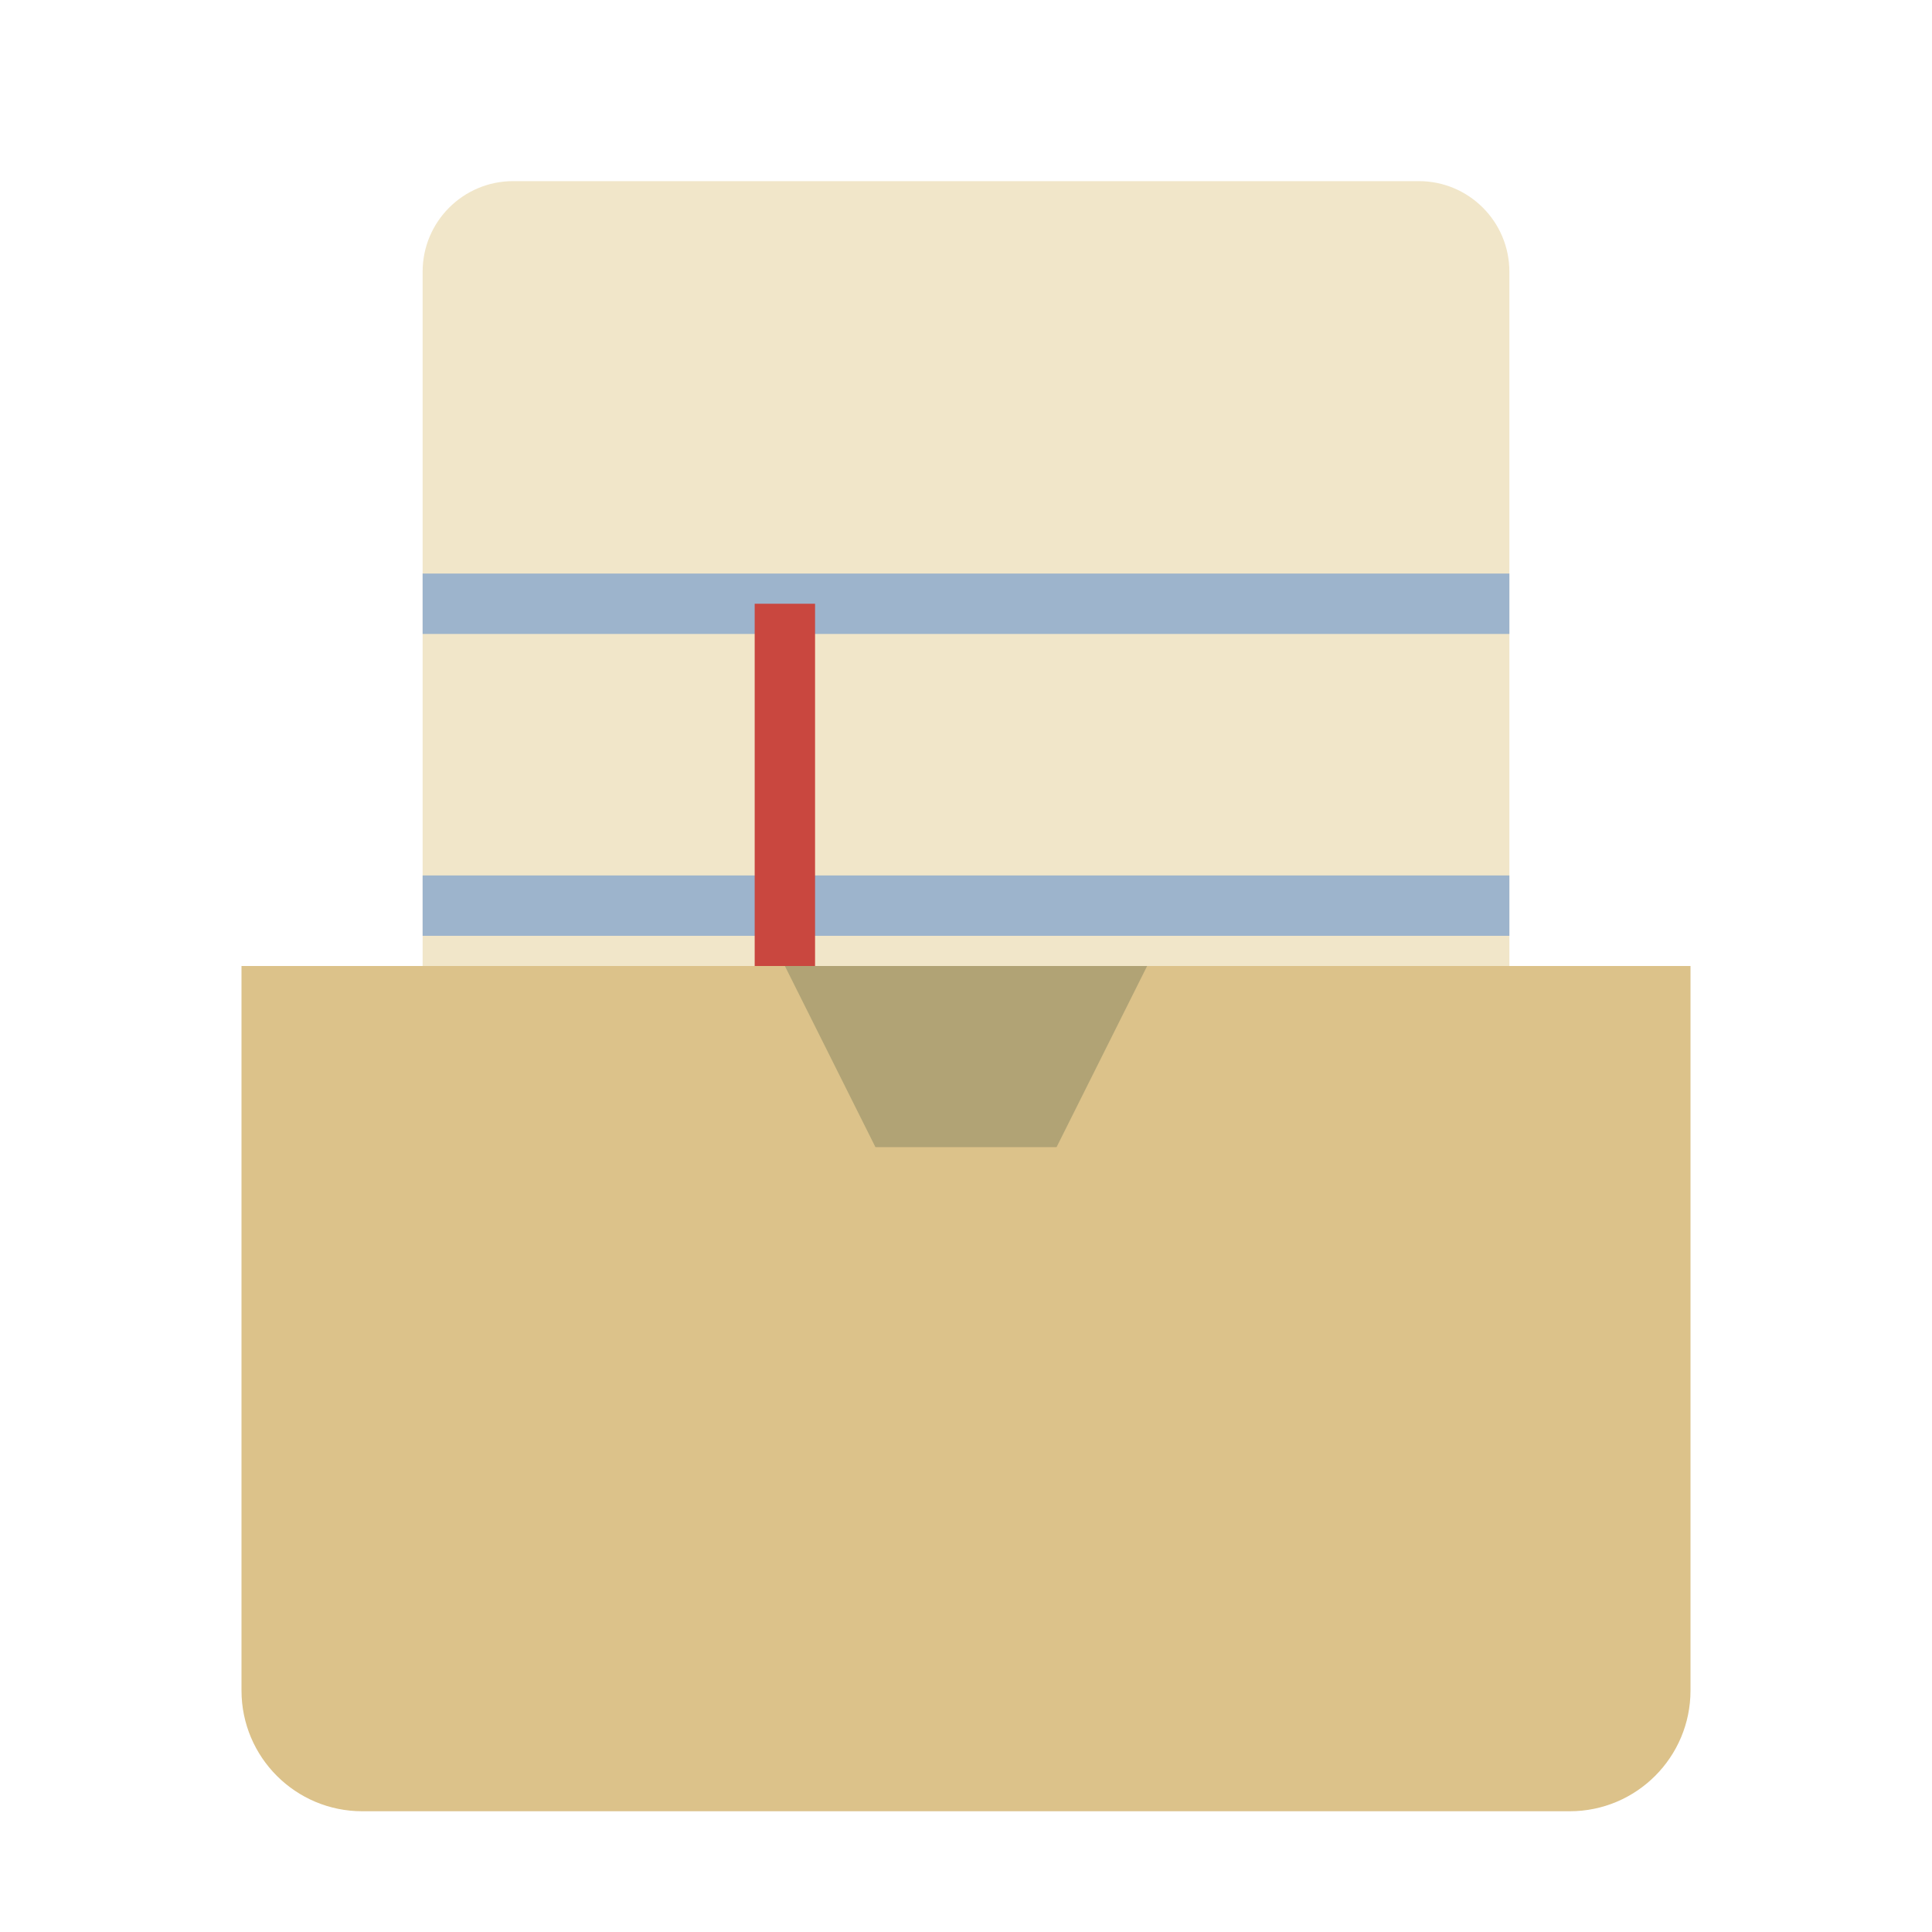
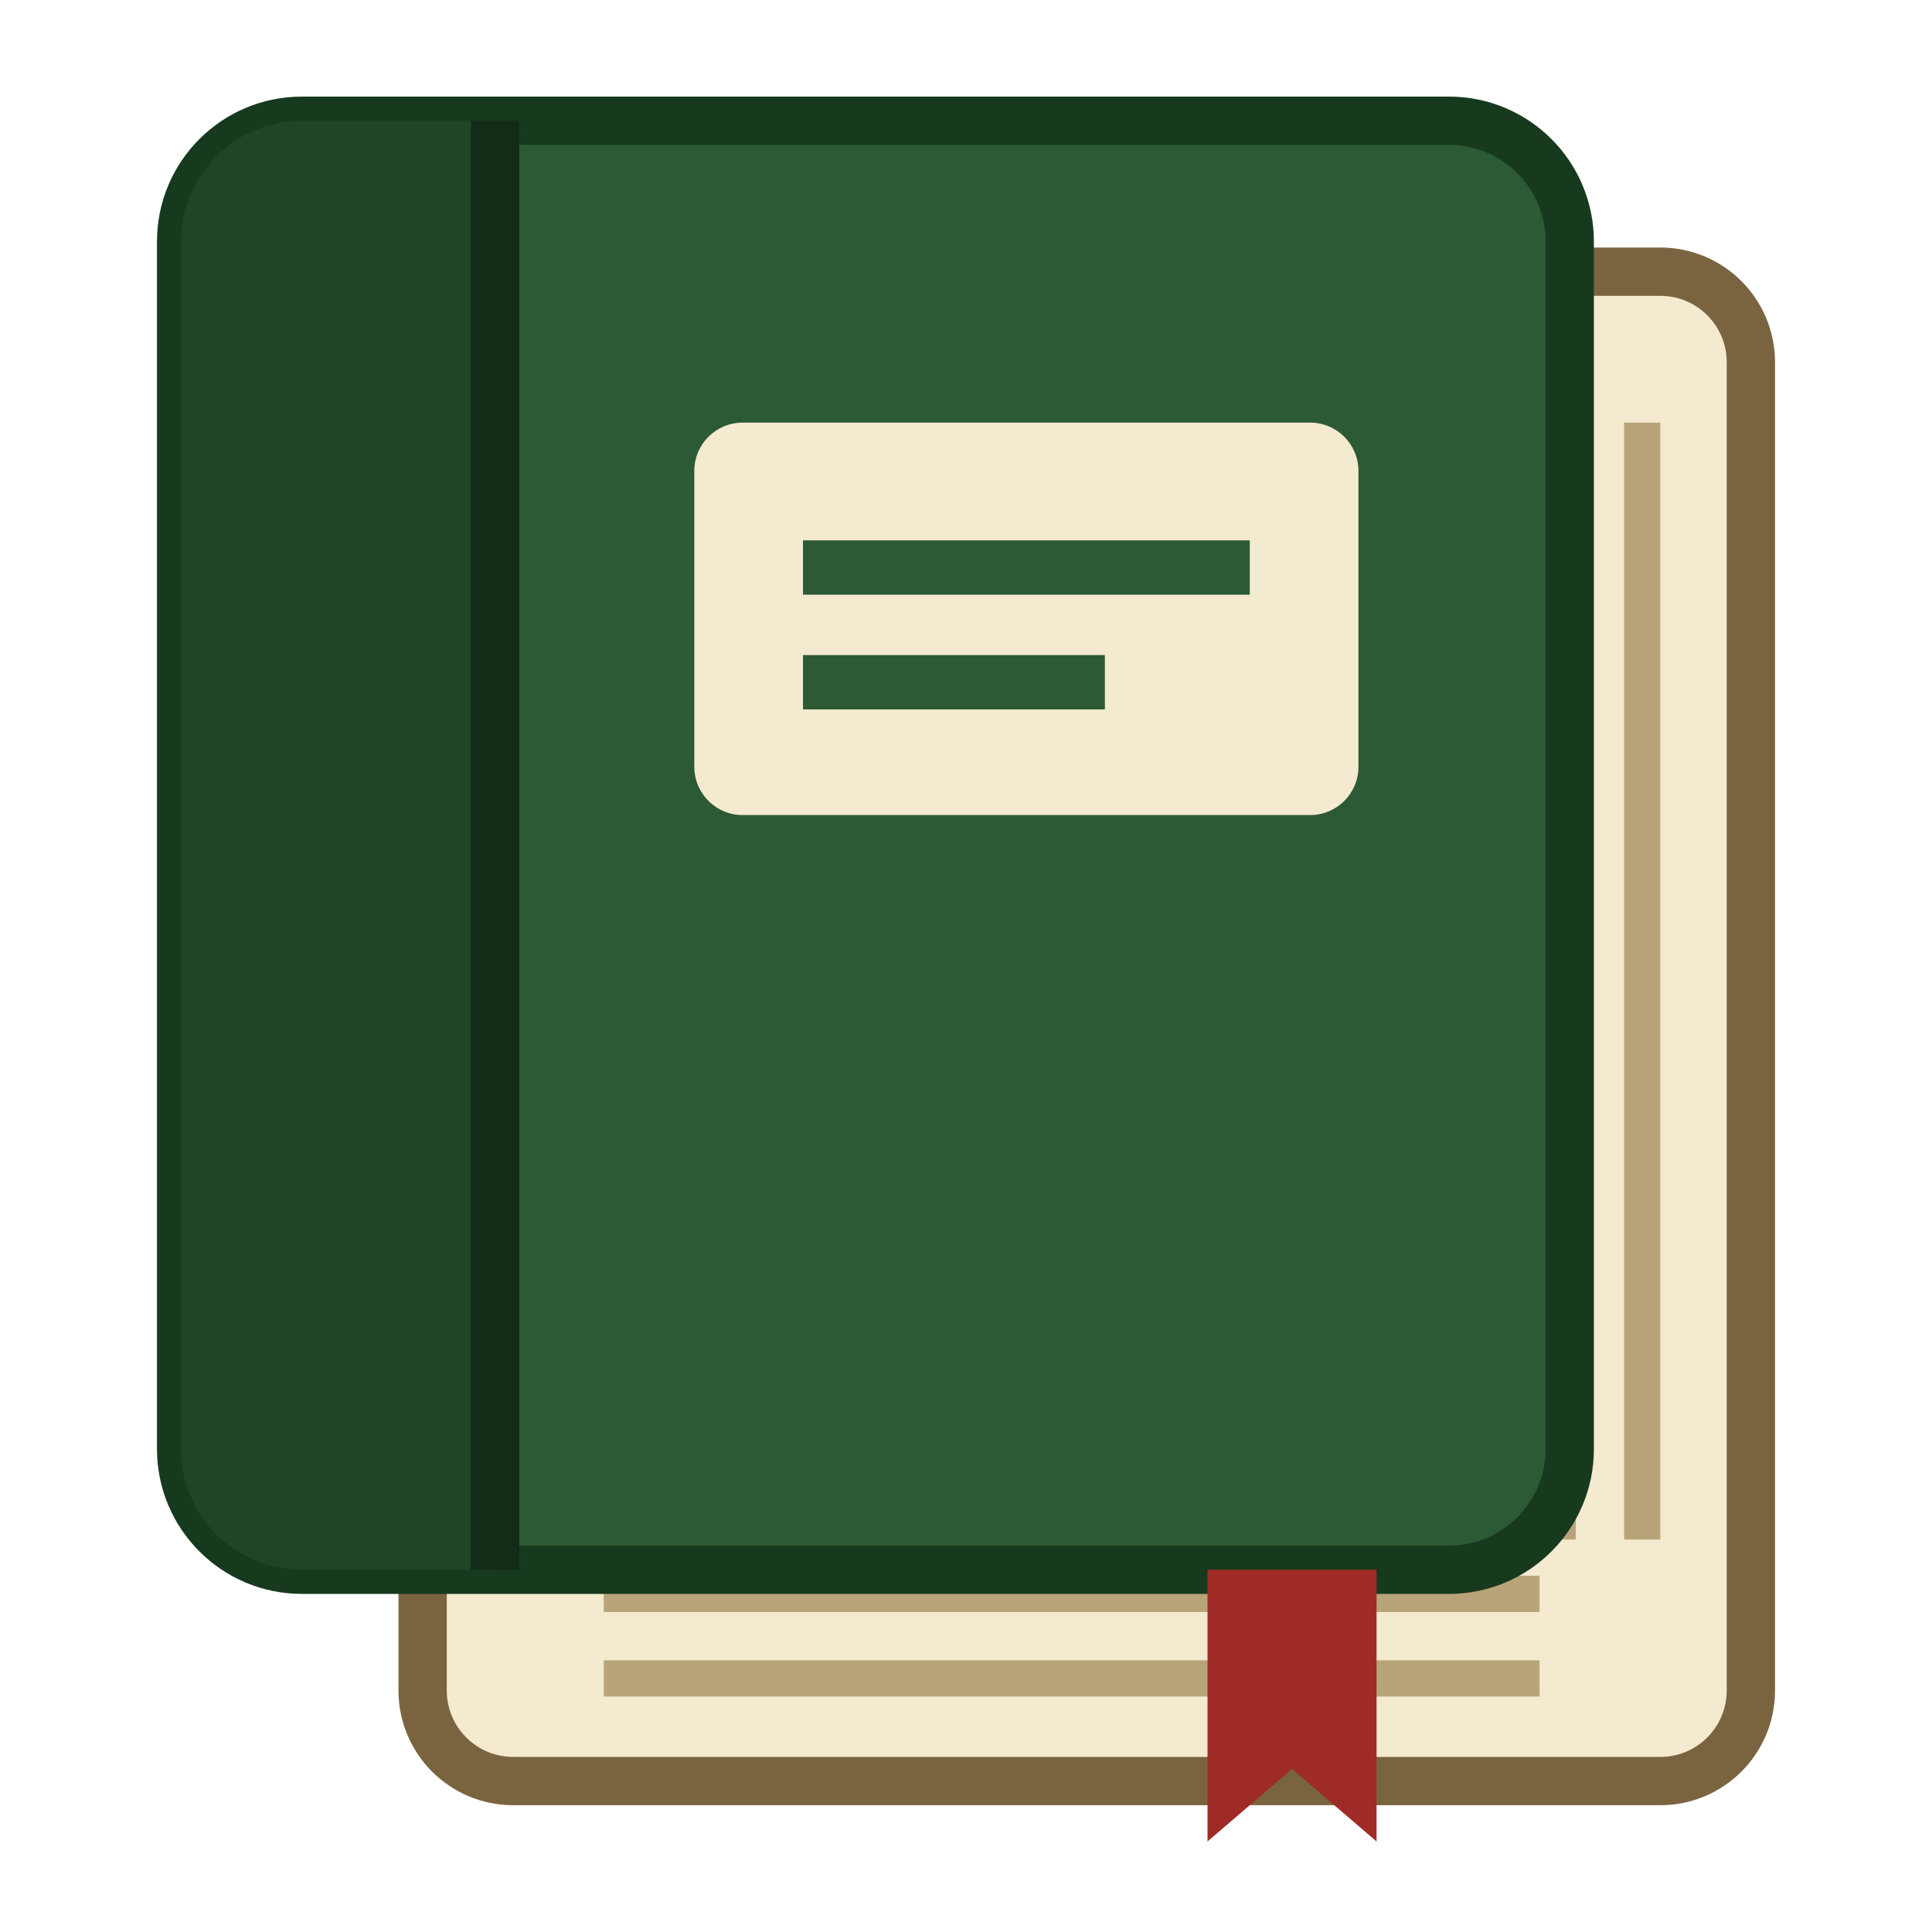
<svg xmlns="http://www.w3.org/2000/svg" viewBox="0 0 32 32">
-   <rect x="7" y="3" width="18" height="22" rx="1.5" fill="#F1E6C9" />
-   <path d="M7 10h18M7 15h18" stroke="#9DB4CC" stroke-width="1" />
-   <path d="M13 10v15" stroke="#C9473F" stroke-width="1" />
-   <path d="M4 16h24v12a2 2 0 0 1-2 2H6a2 2 0 0 1-2-2z" fill="#DCC28A" />
-   <path d="M13 16l1.5 3h3L19 16" fill="#2E4637" opacity=".25" />
+   <rect x="7" y="4.5" width="22" height="25" rx="1.5" fill="#F4EAD0" stroke="#7A6440" stroke-width=".8" />
+   <path d="M27.2 7v18.5M25.8 7v18.5M10 27.8h15.5M10 26.4h15.5" stroke="#B9A47A" stroke-width=".6" />
+   <rect x="3" y="2" width="23" height="24" rx="2" fill="#2C5A34" stroke="#173A1E" stroke-width=".8" />
+   <path d="M5 2h3.2v24H5a2 2 0 0 1-2-2V4a2 2 0 0 1 2-2z" fill="#1F4426" />
+   <path d="M8.2 2v24" stroke="#122C17" stroke-width=".8" />
+   <rect x="11.5" y="7" width="11" height="6.5" rx=".8" fill="#F4EAD0" />
+   <path d="M13.3 9.4h7.4M13.3 11.3h5" stroke="#2C5A34" stroke-width=".9" />
+   <path d="M20 26v4.5l1.4-1.2 1.4 1.2V26z" fill="#9E2B25" />
</svg>
